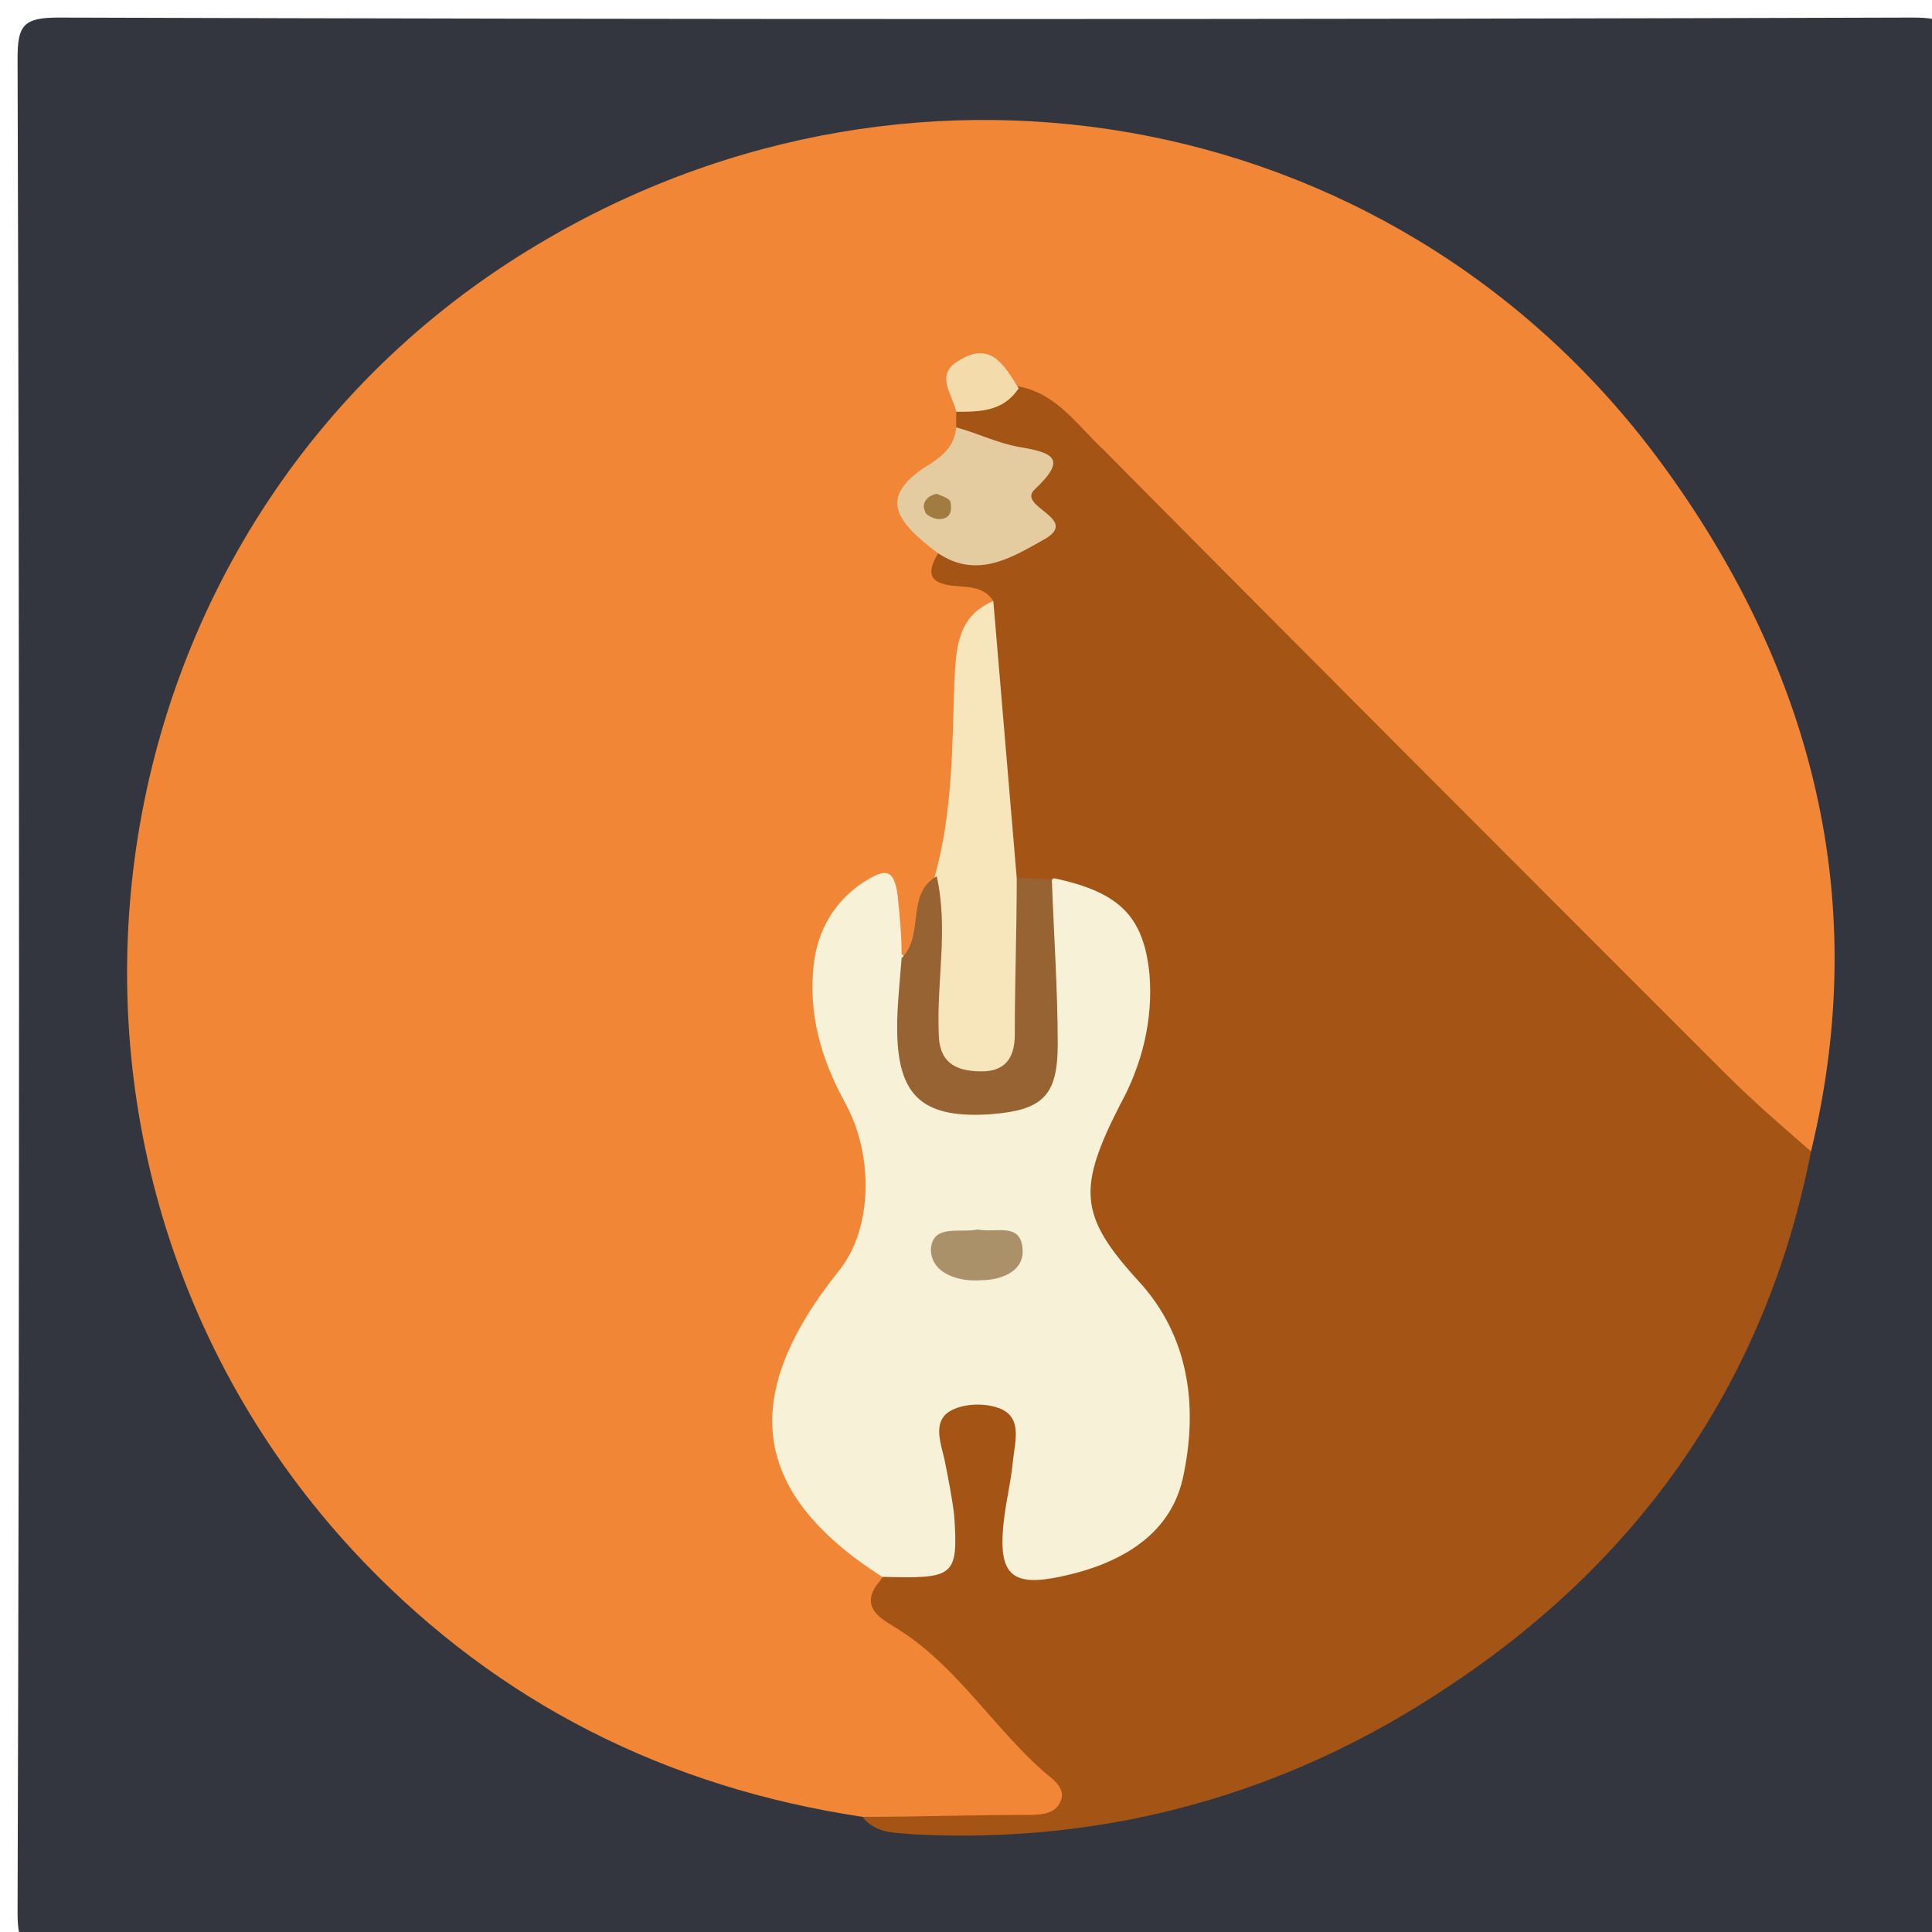
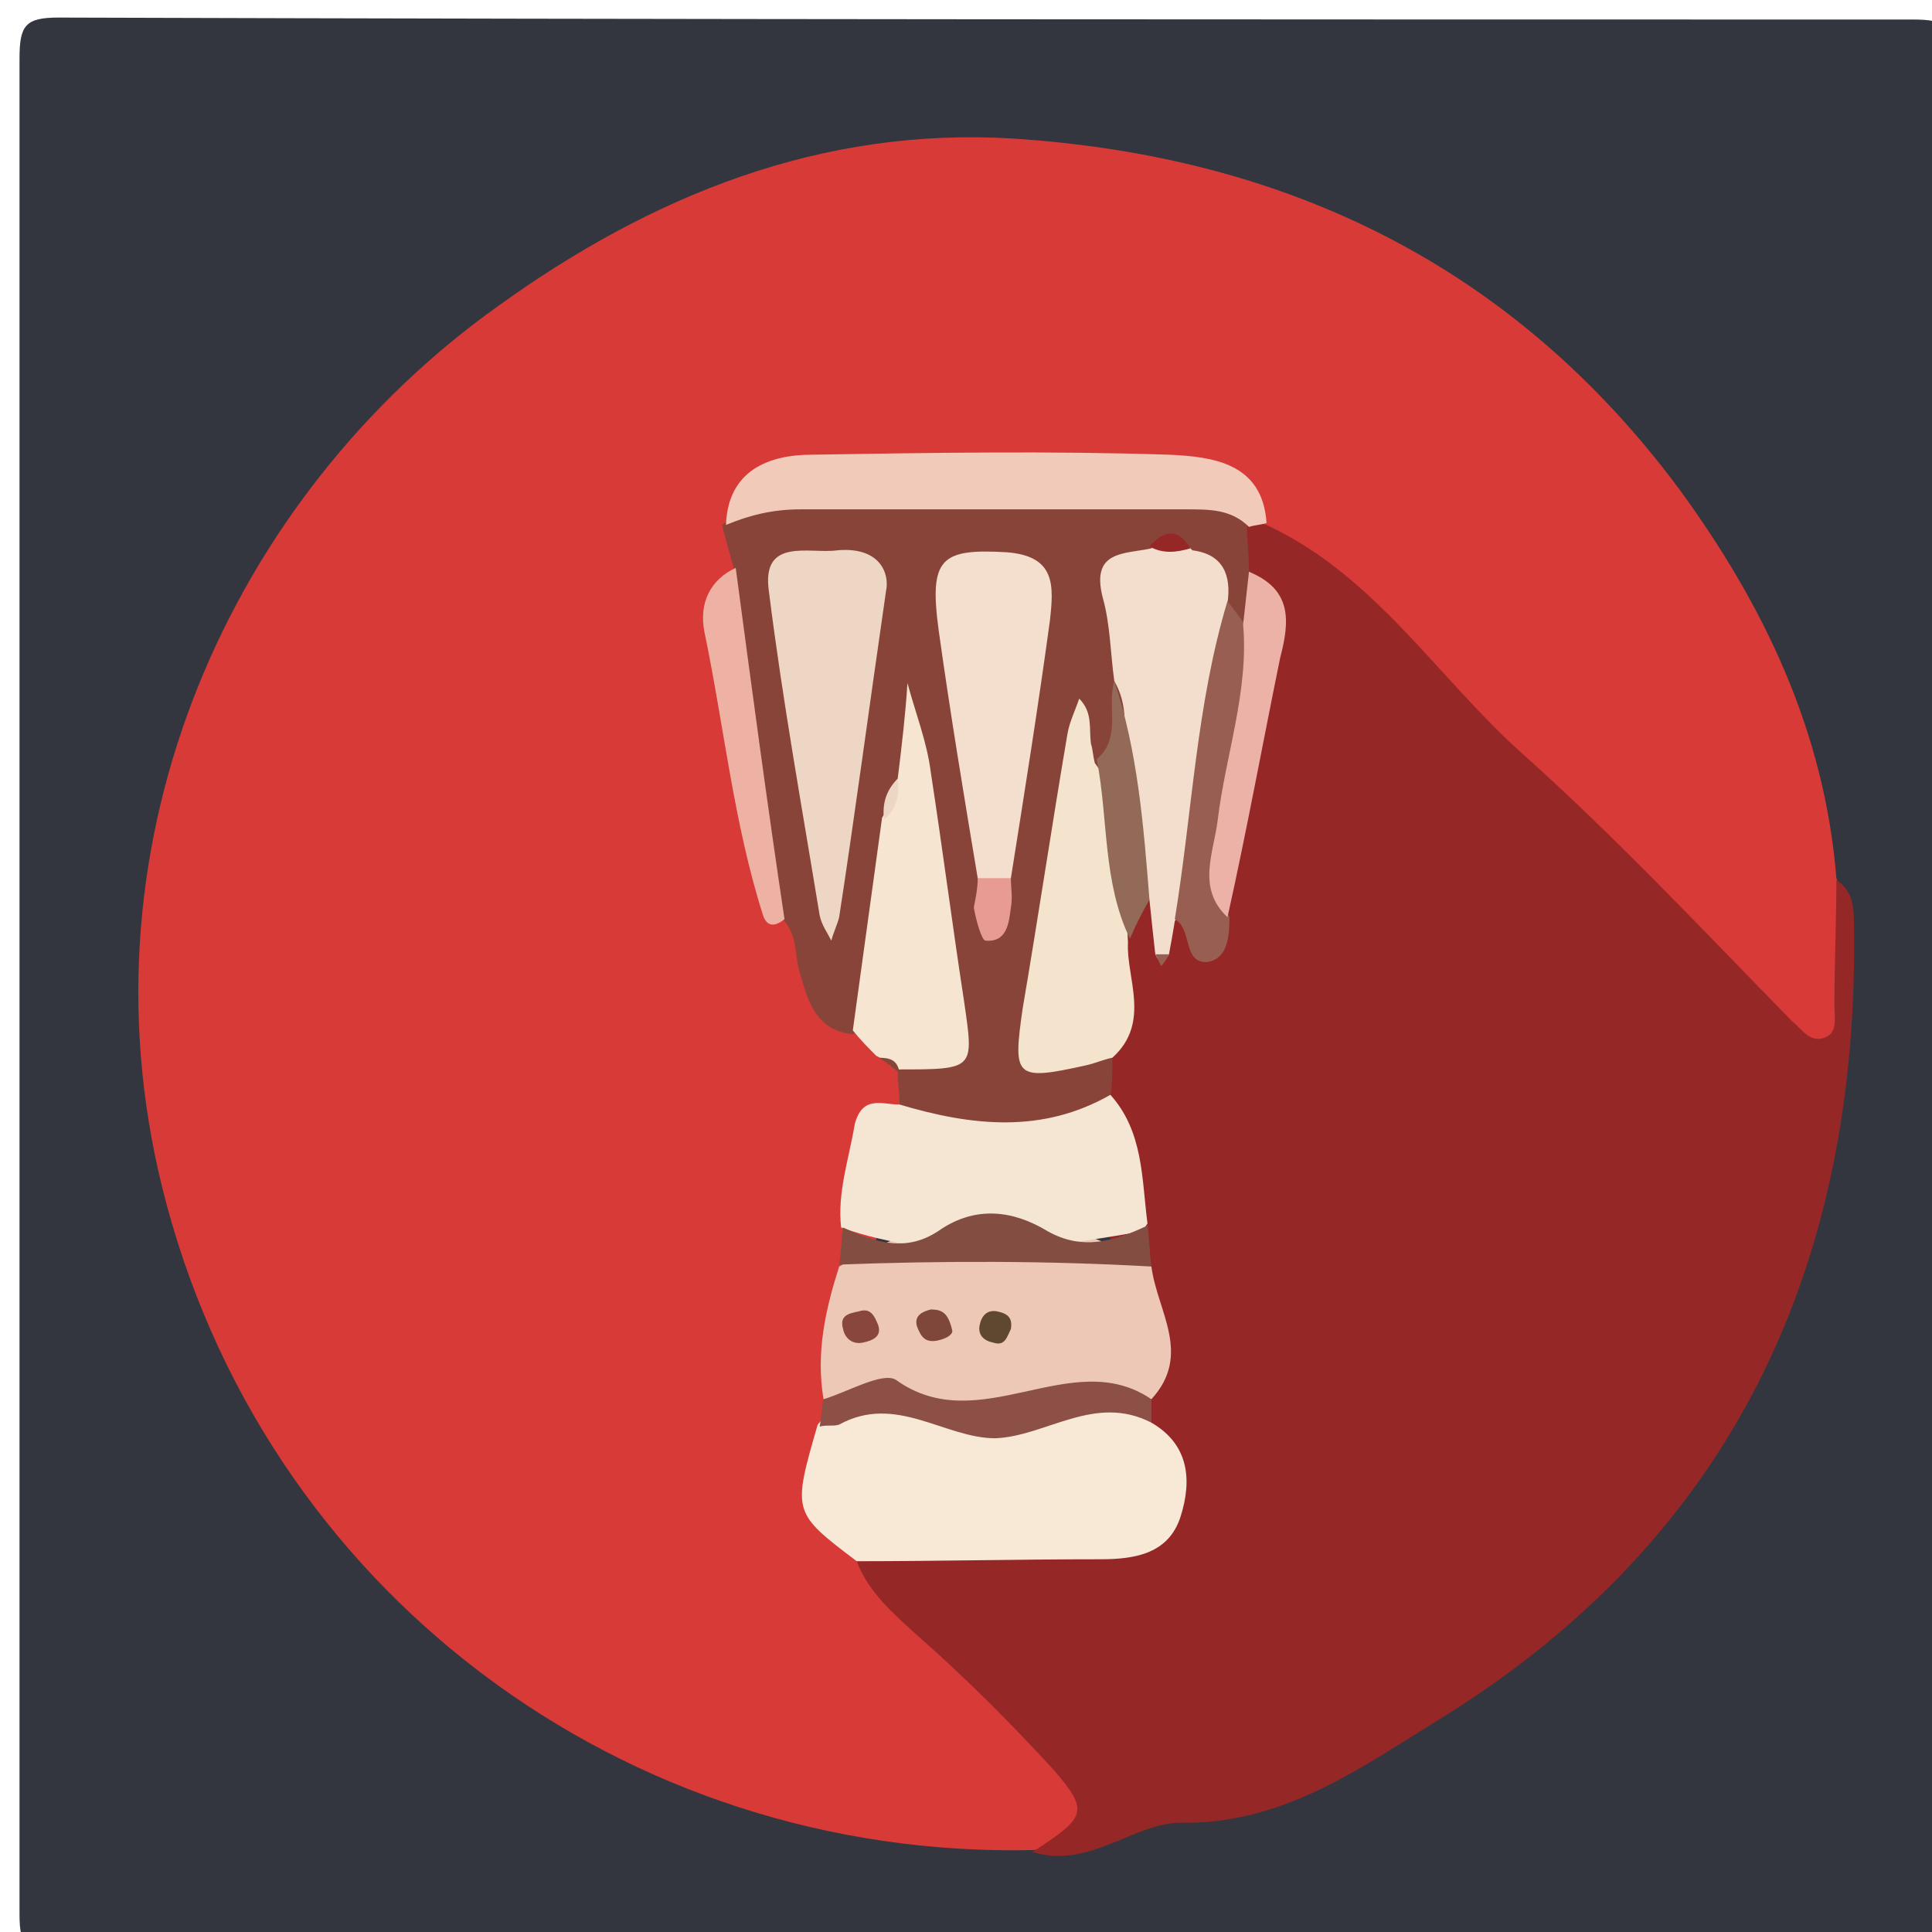
<svg xmlns="http://www.w3.org/2000/svg" version="1.1" id="Layer_1" x="0px" y="0px" viewBox="0 0 99 99" style="enable-background:new 0 0 99 99;" xml:space="preserve">
  <style type="text/css">
	.st0{fill-rule:evenodd;clip-rule:evenodd;fill:#33363F;}
- 	.st1{fill-rule:evenodd;clip-rule:evenodd;fill:#F08636;}
- 	.st2{fill-rule:evenodd;clip-rule:evenodd;fill:#A45415;}
- 	.st3{fill-rule:evenodd;clip-rule:evenodd;fill:#F7F1D7;}
- 	.st4{fill-rule:evenodd;clip-rule:evenodd;fill:#F7E5BB;}
- 	.st5{fill-rule:evenodd;clip-rule:evenodd;fill:#976332;}
- 	.st6{fill-rule:evenodd;clip-rule:evenodd;fill:#E4CCA0;}
- 	.st7{fill-rule:evenodd;clip-rule:evenodd;fill:#F4DBAC;}
- 	.st8{fill-rule:evenodd;clip-rule:evenodd;fill:#AA9169;}
- 	.st9{fill-rule:evenodd;clip-rule:evenodd;fill:#A17C40;}
+ 	.st1{fill-rule:evenodd;clip-rule:evenodd;fill:#D83A37;}
+ 	.st2{fill-rule:evenodd;clip-rule:evenodd;fill:#952827;}
+ 	.st3{fill-rule:evenodd;clip-rule:evenodd;fill:#89443A;}
+ 	.st4{fill-rule:evenodd;clip-rule:evenodd;fill:#F7E9D5;}
+ 	.st5{fill-rule:evenodd;clip-rule:evenodd;fill:#EEC8B7;}
+ 	.st6{fill-rule:evenodd;clip-rule:evenodd;fill:#F5E5D3;}
+ 	.st7{fill-rule:evenodd;clip-rule:evenodd;fill:#F1CAB9;}
+ 	.st8{fill-rule:evenodd;clip-rule:evenodd;fill:#F6E5D1;}
+ 	.st9{fill-rule:evenodd;clip-rule:evenodd;fill:#EEB2A4;}
+ 	.st10{fill-rule:evenodd;clip-rule:evenodd;fill:#8C5047;}
+ 	.st11{fill-rule:evenodd;clip-rule:evenodd;fill:#834E41;}
+ 	.st12{fill-rule:evenodd;clip-rule:evenodd;fill:#F3DECE;}
+ 	.st13{fill-rule:evenodd;clip-rule:evenodd;fill:#F4E3CD;}
+ 	.st14{fill-rule:evenodd;clip-rule:evenodd;fill:#975E51;}
+ 	.st15{fill-rule:evenodd;clip-rule:evenodd;fill:#ECB1A7;}
+ 	.st16{fill-rule:evenodd;clip-rule:evenodd;fill:#926A57;}
+ 	.st17{fill-rule:evenodd;clip-rule:evenodd;fill:#EED6C4;}
+ 	.st18{fill-rule:evenodd;clip-rule:evenodd;fill:#F4DECD;}
+ 	.st19{fill-rule:evenodd;clip-rule:evenodd;fill:#E89B92;}
+ 	.st20{fill-rule:evenodd;clip-rule:evenodd;fill:#89463D;}
+ 	.st21{fill-rule:evenodd;clip-rule:evenodd;fill:#7E4739;}
+ 	.st22{fill-rule:evenodd;clip-rule:evenodd;fill:#604830;}
</style>
  <g>
    <g>
-       <path class="st0" d="M100,51c0,15.7,0,31.3,0.1,47c0,1.7-0.3,2.1-2.1,2.1c-31.7-0.1-63.3-0.1-95,0c-1.7,0-2.1-0.3-2.1-2.1    C1,66.3,1,34.7,0.9,3c0-1.7,0.3-2.1,2.1-2.1C34.7,1,66.3,1,98,0.9c1.7,0,2.1,0.3,2.1,2.1C100,19,100,35,100,51z" />
-       <path class="st1" d="M44.2,93.1c-10-1.5-18.6-5.8-25.6-13.1C-0.7,59.8,3.7,26.7,27.6,12.5C47.2,0.8,72.1,5.6,85.4,24.1    c7.5,10.4,10.5,22.1,7.4,34.9c-2.6,1.5-4.1-0.5-5.5-2C76.6,45.9,64.7,35.9,54.9,23.7c-0.6-0.8-1.4-1.5-2.5-1.4    c-0.3,0.2-0.6,0.3-0.9,0.6c-0.2,0.3-0.5,0.6-0.7,1c-0.6,1-0.3,2-0.2,3c0.1,1.8,1.8,3.2,1.2,5.2c-2.1,4.3-0.8,9.1-1.9,13.6    c-0.2,2-1.4,3.3-3.1,4.2c-4.6,0.6-3.4,4.3-2,5.8c3.5,3.8,1.6,7.9,0.1,10.5c-3.5,5.7-2.3,9.8,1.9,14c0.8,3.7,5.2,3.9,6.6,7    c0.7,1.7,3.2,2.8,2.1,5.2c-1.1,2.2-3.3,1.1-5,1.2C48.5,93.5,46.3,94,44.2,93.1z" />
-       <path class="st2" d="M44.2,93.1c2.8,0,5.6-0.1,8.4-0.1c0.6,0,1.4,0,1.7-0.6c0.4-0.7-0.3-1.2-0.8-1.6c-2.6-2.3-4.4-5.3-7.3-7.2    c-0.7-0.5-2.4-1.1-1.1-2.6c1.1-1.6,1.1-3.4,0.9-5.3c-0.3-2.5,0.6-4.4,3.1-5c2.5-0.6,4.1,0.6,4.9,3c0.4,1.1,0.4,3,2.4,2.4    c1.4-0.4,1.7-2,1.7-3.3c0-2.1-0.8-3.8-1.9-5.6c-2.2-3.7-3.3-7.2-0.8-11.5c2.5-4.3,1-7.8-3-9.4c-0.8-0.3-1.4-0.9-1.7-1.6    c0.1-4.6-1.7-9.3,0.2-13.9c-0.5-0.8-1.4-0.7-2.2-0.8c-1.4-0.2-1-1-0.6-1.7c2.5-1.8,3.2-3.9,0.9-6.4c0-0.3,0-0.6,0-0.9    c0.8-1.2,2-1.2,3.2-1.2c2,0.4,3,2,4.3,3.2C67.1,33.7,77.8,44.4,88.4,55c1.4,1.4,2.9,2.7,4.4,4C90.5,70.8,84,80,74.1,86.5    c-8.1,5.4-17.3,8-27.2,7.5C45.9,93.9,44.9,94,44.2,93.1z" />
-       <path class="st3" d="M54,45c3.3,0.7,4.6,1.9,4.9,4.9c0.2,2.4-0.4,4.7-1.5,6.7c-2.2,4.3-2.1,5.7,0.9,9c2.7,2.9,3.1,6.6,2.3,10.2    c-0.7,3-3.4,4.4-6.3,5c-2.4,0.5-3.1-0.1-2.9-2.5c0.1-1.2,0.4-2.3,0.5-3.4c0.1-1,0.5-2.2-0.6-2.7c-0.7-0.3-1.7-0.3-2.4,0    c-1.2,0.5-0.7,1.7-0.5,2.6c0.2,1,0.4,2,0.5,2.9c0.2,3.1,0,3.2-3.7,3.1c-6.7-4.3-7.4-9.2-2.2-15.7c1.7-2.1,1.8-5.9,0.3-8.6    c-1.2-2.2-1.9-4.5-1.6-7.1c0.2-1.7,1-3.1,2.4-4.1c1.1-0.7,1.7-1,1.9,0.6c0.1,1,0.2,2,0.2,3c0.9,0.6,1.2,1.5,1.5,2.4    c0.5,1.2,1.4,1.8,2.7,1.5c1.3-0.2,1.7-1.3,1.9-2.5C52.6,48.6,52.1,46.4,54,45z" />
-       <path class="st4" d="M50.9,30.8c0.4,4.7,0.8,9.5,1.2,14.2c1.4,2.6,0.8,5.5,0.7,8.2c0,1.7-1.1,2.6-2.9,2.6c-1.8,0-2.7-1-2.9-2.7    c-0.2-2.8,0.2-5.5,0.9-8.2c0.9-3.2,0.9-6.6,1-9.9C49,33.3,49,31.6,50.9,30.8z" />
-       <path class="st5" d="M48,44.9c0.6,2.7,0,5.3,0.1,8c0,1.5,0.8,2,2.2,2c1.3,0,1.7-0.8,1.7-1.9c0-2.7,0.1-5.3,0.1-8    c0.6,0,1.2,0,1.8,0.1c0.1,2.8,0.3,5.6,0.3,8.4c0,2.7-0.8,3.4-3.5,3.6c-3.2,0.2-4.5-0.8-4.7-3.6c-0.1-1.5,0.1-3,0.2-4.4    C47.4,47.9,46.4,45.8,48,44.9z" />
-       <path class="st6" d="M49,21.9c1.1,0.3,2.1,0.8,3.2,1c1.8,0.3,2.5,0.6,0.8,2.2c-0.9,0.9,2.5,1.5,0.4,2.6c-1.6,0.9-3.4,2-5.4,0.6    c-2.4-1.8-2.7-2.9-0.7-4.3C48.3,23.4,48.9,22.9,49,21.9z" />
-       <path class="st7" d="M52.2,19.9c-0.8,1.2-2,1.2-3.2,1.2c-0.2-0.9-1.1-1.9,0.1-2.6C50.8,17.4,51.5,18.8,52.2,19.9z" />
-       <path class="st8" d="M50.1,63c0.9,0.2,2.2-0.4,2.3,1c0.1,1.2-1.2,1.6-2.1,1.6c-1.1,0.1-2.6-0.3-2.6-1.6    C47.8,62.7,49.2,63.2,50.1,63z" />
-       <path class="st9" d="M48,25.3c0.2,0.1,0.6,0.2,0.7,0.4c0.1,0.5,0,0.9-0.6,0.9c-0.2,0-0.7-0.2-0.7-0.4C47.2,25.8,47.5,25.4,48,25.3    z" />
+       <path class="st0" d="M1,50.5C1,34.7,1,18.8,1,3c0-1.7,0.3-2.1,2-2.1C34.7,1,66.3,1,98,1c1.7,0,2.1,0.3,2.1,2    c-0.1,31.7-0.1,63.3,0,95c0,1.7-0.3,2.1-2,2.1c-31.7-0.1-63.3-0.1-95,0c-1.7,0-2.1-0.3-2.1-2C1,82.2,1,66.3,1,50.5z" />
+       <path class="st1" d="M53,94.8C32,95.3,13.4,81.5,8.3,60.8c-4.4-17.9,3.6-35.4,17.2-45.1c7.9-5.7,16.6-9.2,26.4-8.6    C65.9,8,77.5,13.6,86,25c4.4,6,7.5,12.5,8.1,20c0.9,2.3,0.3,4.6,0.4,6.9c0.1,3.3-1.8,3.1-3.9,2c-1.3-0.7-2.4-1.8-3.4-2.9    c-6.4-7.2-14.4-12.8-20-20.8c-0.7-1.1-2.3-1.3-3.2-2.3c-1.8-2.7-4.3-3.5-7.6-3.3c-4.1,0.2-8.2,0.1-12.3,0c-2-0.1-3.5,0.5-4.2,2.5    c-0.3,0.9-0.5,1.8-0.7,2.7c-1.7,5.8-0.3,11.2,2.4,16.4c1.2,1.7,1,4.3,3.4,5.2c0.6,0.4,1.1,0.9,1.6,1.4c0.3,0.4,0.5,0.8,0.7,1.3    c0.1,0.5,0.1,1,0.1,1.5c0,0.7,0,1.5-0.2,2.2c-1,1.8-1.8,3.7-2.3,5.7c-0.2,0.7-0.3,1.3-0.5,2c-0.5,2-1,4.1-0.9,6.2    c0,0.5,0.1,0.9,0.2,1.4c0,2.3,1,4.3,2.3,6.1c0.4,2.9,3.5,3.3,5,5.2c1.3,1.5,2.9,2.8,4.1,4.3C58.1,92.2,57.5,93.7,53,94.8z" />
+       <path class="st2" d="M64.9,26.9c5.6,2.6,8.8,7.9,13.2,11.8c4.8,4.3,9.2,9,13.7,13.6c0.5,0.4,0.9,1.1,1.6,0.9    c0.8-0.2,0.6-1,0.6-1.7c0-2.1,0.1-4.3,0.1-6.4c0.8,0.5,0.9,1.3,0.9,2.2c0.3,17.5-6.2,31.6-21.4,40.9c-3.9,2.4-7.9,5.3-13.1,5.2    c-2.4,0-4.7,2.4-7.6,1.5c2.8-1.8,2.9-2.1,1.1-4.2c-2.2-2.4-4.6-4.8-7-6.9c-1.2-1.1-2.5-2.2-3.1-3.8c2.2-3.5,5.8-2.1,8.9-2.3    c2.8-0.2,4.9-0.7,4.4-4.2c0.1-0.5,0.2-0.9,0.3-1.4c1-2.3-0.1-4.6-0.2-6.9c-0.1-0.7-0.3-1.4-0.5-2.1c-0.9-2.3-1-4.8-1.3-7.2    c-0.1-0.8-0.2-1.5-0.4-2.2c0.3-2,0.4-4.1,0.9-6c0.6-0.8,1-1.7,2-2c0.6-0.1,1.1,0,1.5,0.4c0,0,0.2,0.3,0.2,0.3    c0.2-0.2,0.4-0.3,0.6-0.5c0.4-0.4,0.7-0.7,1-1.2c1.8-5,3.4-10.1,1.7-15.5c-0.1-0.8,0.1-1.5,0.6-2.1C63.9,26.7,64.3,26.7,64.9,26.9    z" />
+       <path class="st3" d="M57,54.2c0,0.7,0,1.3-0.1,2c-2.6,5.1-7.2,5.3-10.8,0.5c0-0.6-0.1-1.2-0.1-1.8c2-4.6-0.2-9.4,0.7-13.9    c-0.3,0.8-0.2,1.6-0.2,2.3c0,3.5,1.3,7.3-2.8,9.7c-1.9-0.2-2.3-1.7-2.7-3.1c-0.3-0.9-0.1-2-0.9-2.8c-1.8-5.9-3.5-11.8-2.5-18    c-0.2-0.7-0.4-1.4-0.6-2.2c3.9-3,22.6-3.6,26.5-0.8c0.2,0.2,0.3,0.6,0.4,0.9c0,0.7,0.1,1.5,0.1,2.2c0.6,0.8,0.9,1.7,0.3,2.7    c-0.5,0.6-1.2,0.6-1.9,0.4c-0.7-0.3-1.2-0.9-1.9-1c-0.3,0.1-0.6,0.3-0.8,0.5c-0.7,1.3,0,2.8-0.4,4.2c-0.5,1.4-1.1,2.6-2.4,3.3    C54,44.2,54.6,49.2,57,54.2z" />
+       <path class="st4" d="M59,72.9c1.9,1.1,2.1,2.9,1.5,4.8c-0.6,1.9-2.3,2.2-4.1,2.2c-4.2,0-8.3,0.1-12.5,0.1c-3.3-2.5-3.3-2.5-2-7    c1-1.1,1.8-2.5,3.6-2.4c3.5,0.3,6.9,0.4,10.4,0C57.6,70.5,58.4,71.6,59,72.9z" />
+       <path class="st5" d="M59,64.9c0.3,2.3,2.1,4.5,0,6.8c-1.3,0.2-2.5-1-3.8-0.2c-2.8,1.7-5.7,1.5-8.4,0.1c-1.6-0.9-3,1.3-4.6,0.1    c-0.4-2.4,0.1-4.6,0.8-6.8C48.4,61.7,53.7,61.7,59,64.9z" />
+       <path class="st6" d="M46.1,56.6c3.7,1.1,7.3,1.5,10.8-0.5c1.7,1.9,1.6,4.3,1.9,6.6c-0.1,0.1-0.2,0.4-0.3,0.4    c-5.1,0.9-10.3,1.6-15.4-0.2c-0.2-1.8,0.4-3.5,0.7-5.3C44.2,56.1,45.2,56.6,46.1,56.6z" />
+       <path class="st7" d="M64,27c-0.9-0.9-2-0.9-3.2-0.9c-6.6,0-13.2,0-19.8,0c-1.4,0-2.6,0.3-3.8,0.8c0.1-2.8,2.2-3.6,4.4-3.6    c6.1-0.1,12.2-0.2,18.3,0c2.2,0.1,4.8,0.4,5,3.5C64.6,26.9,64.3,26.9,64,27z" />
+       <path class="st8" d="M46,39.9c0.2-1.6,0.4-3.3,0.5-4.9c0.4,1.5,1,3,1.2,4.6c0.6,3.9,1.1,7.8,1.7,11.7c0.5,3.5,0.6,3.5-3.4,3.5    l0,0.1c-0.4-0.3-0.7-0.6-1.1-0.8c-0.4-0.4-0.8-0.8-1.2-1.3c0.5-3.6,1-7.3,1.5-10.9C45.6,41.3,45.5,40.5,46,39.9z" />
+       <path class="st9" d="M37.7,29.1c0.8,6,1.6,12,2.5,18c-0.5,0.4-0.9,0.4-1.1-0.2c-1.5-4.7-2-9.7-3-14.5    C35.8,30.9,36.4,29.7,37.7,29.1z" />
+       <path class="st10" d="M42.2,71.7c1.3-0.4,3-1.4,3.7-1c4.3,3.1,9-1.8,13.1,1c0,0.4,0,0.8,0,1.2c-2.9-1.5-5.4,0.7-8,0.8    c-2.6,0-5.1-2.3-8-0.7c-0.3,0.1-0.6,0-1,0.1C42.1,72.6,42.1,72.1,42.2,71.7z" />
+       <path class="st11" d="M43.2,62.9c1.7,0.8,3.3,1.3,5,0.1c1.8-1.2,3.7-1,5.5,0.1c1.8,1,3.4,0.5,5.1-0.3c0.1,0.7,0.1,1.4,0.2,2.1    c-5.3-0.3-10.7-0.3-16-0.1C43.1,64.2,43.1,63.6,43.2,62.9z" />
+       <path class="st3" d="M45,54.2c0.6,0,1,0.1,1.1,0.8C45.7,54.7,45.4,54.4,45,54.2z" />
+       <path class="st12" d="M57.1,34.9c-0.2-1.4-0.2-2.9-0.6-4.3c-0.6-2.4,1.1-2.2,2.5-2.5c0.7-0.6,1.4-0.7,2.1,0.1    c1.6,0.2,2,1.3,1.8,2.7c1.1,5.8,0.5,11.3-2.7,16.3c-0.1,0.6-0.2,1.2-0.3,1.7c-0.2,0.4-0.5,0.5-0.7,0c-0.1-0.9-0.2-1.8-0.3-2.8    c-1.8-2.2-2.6-4.5-1.5-7.4C57.7,37.5,57.8,36.1,57.1,34.9z" />
+       <path class="st13" d="M57,54.2c-0.5,0.1-0.9,0.3-1.4,0.4c-3.6,0.8-3.7,0.6-3.2-2.9c0.8-4.7,1.5-9.4,2.3-14.1    c0.1-0.6,0.4-1.2,0.6-1.8c0.7,0.7,0.5,1.5,0.6,2.3c0.1,0.3,0.1,0.6,0.2,1c2.1,2.8,1.5,6,1.7,9.2C57.7,50.1,59,52.4,57,54.2z" />
+       <path class="st14" d="M60.2,47.1c0.9-5.5,1.1-11,2.7-16.3c0.3,0.4,0.6,0.8,0.9,1.2c2,3.4-0.2,6.5-0.4,9.8    c-0.1,1.7-1.4,3.4-0.4,5.2c0,1-0.1,2.2-1.2,2.3C60.6,49.3,61.1,47.6,60.2,47.1z" />
+       <path class="st15" d="M62.9,47c-1.6-1.5-0.7-3.3-0.5-5c0.4-3.3,1.6-6.6,1.3-10c0.1-0.9,0.2-1.8,0.3-2.7c2.2,0.9,2.1,2.5,1.6,4.4    C64.7,38.1,63.9,42.5,62.9,47z" />
+       <path class="st16" d="M57.9,48.1c-1.4-2.9-1.1-6.1-1.7-9.2c1.3-1.1,0.5-2.7,0.9-4c1.2,3.6,1.5,7.4,1.8,11.2    C58.5,46.8,58.2,47.4,57.9,48.1z" />
+       <path class="st14" d="M59.2,48.9c0.2,0,0.5,0,0.7,0c-0.1,0.2-0.2,0.4-0.4,0.6C59.4,49.3,59.3,49.1,59.2,48.9z" />
+       <path class="st17" d="M45.4,30.3c-0.9,6.2-1.6,11.5-2.4,16.7c-0.1,0.4-0.3,0.8-0.4,1.2c-0.2-0.4-0.5-0.8-0.6-1.3    c-0.9-5.5-1.9-11-2.6-16.6c-0.4-2.8,2.1-1.9,3.5-2.1C45.1,28,45.6,29.4,45.4,30.3z" />
+       <path class="st18" d="M50.1,45c-0.7-4.2-1.4-8.4-2-12.7c-0.5-3.7,0.1-4.2,3.5-4c2.5,0.2,2.4,1.7,2.2,3.5c-0.6,4.4-1.3,8.8-2,13.2    C51.3,45.6,50.7,45.6,50.1,45z" />
+       <path class="st19" d="M50.1,45c0.6,0,1.2,0,1.7,0c0,0.5,0.1,1,0,1.5c-0.1,0.8-0.2,1.8-1.3,1.7c-0.2,0-0.5-1.1-0.6-1.7    C50,46,50.1,45.5,50.1,45z" />
+       <path class="st2" d="M61,28.1c-0.7,0.2-1.4,0.3-2.1-0.1C59.7,27.1,60.4,27.1,61,28.1z" />
+       <path class="st17" d="M46,39.9c0.1,0.8,0,1.5-0.7,2.1C45.2,41.2,45.4,40.5,46,39.9z" />
+       <path class="st20" d="M44.2,68.8c-0.5,0.1-0.9-0.2-1-0.7c-0.2-0.7,0.3-0.8,0.8-0.9c0.6-0.2,0.8,0.2,1,0.7    C45.2,68.5,44.7,68.7,44.2,68.8z" />
+       <path class="st21" d="M48.8,68.2c0,0.2-0.3,0.4-0.8,0.5c-0.6,0.1-0.8-0.2-1-0.7c-0.2-0.6,0.3-0.8,0.7-0.9    C48.3,67.1,48.6,67.3,48.8,68.2z" />
+       <path class="st22" d="M51.8,68.1c-0.2,0.4-0.3,0.9-0.9,0.7c-0.5-0.1-0.8-0.4-0.7-0.9c0.1-0.5,0.4-0.8,0.9-0.7    C51.6,67.3,51.9,67.5,51.8,68.1z" />
    </g>
  </g>
</svg>
